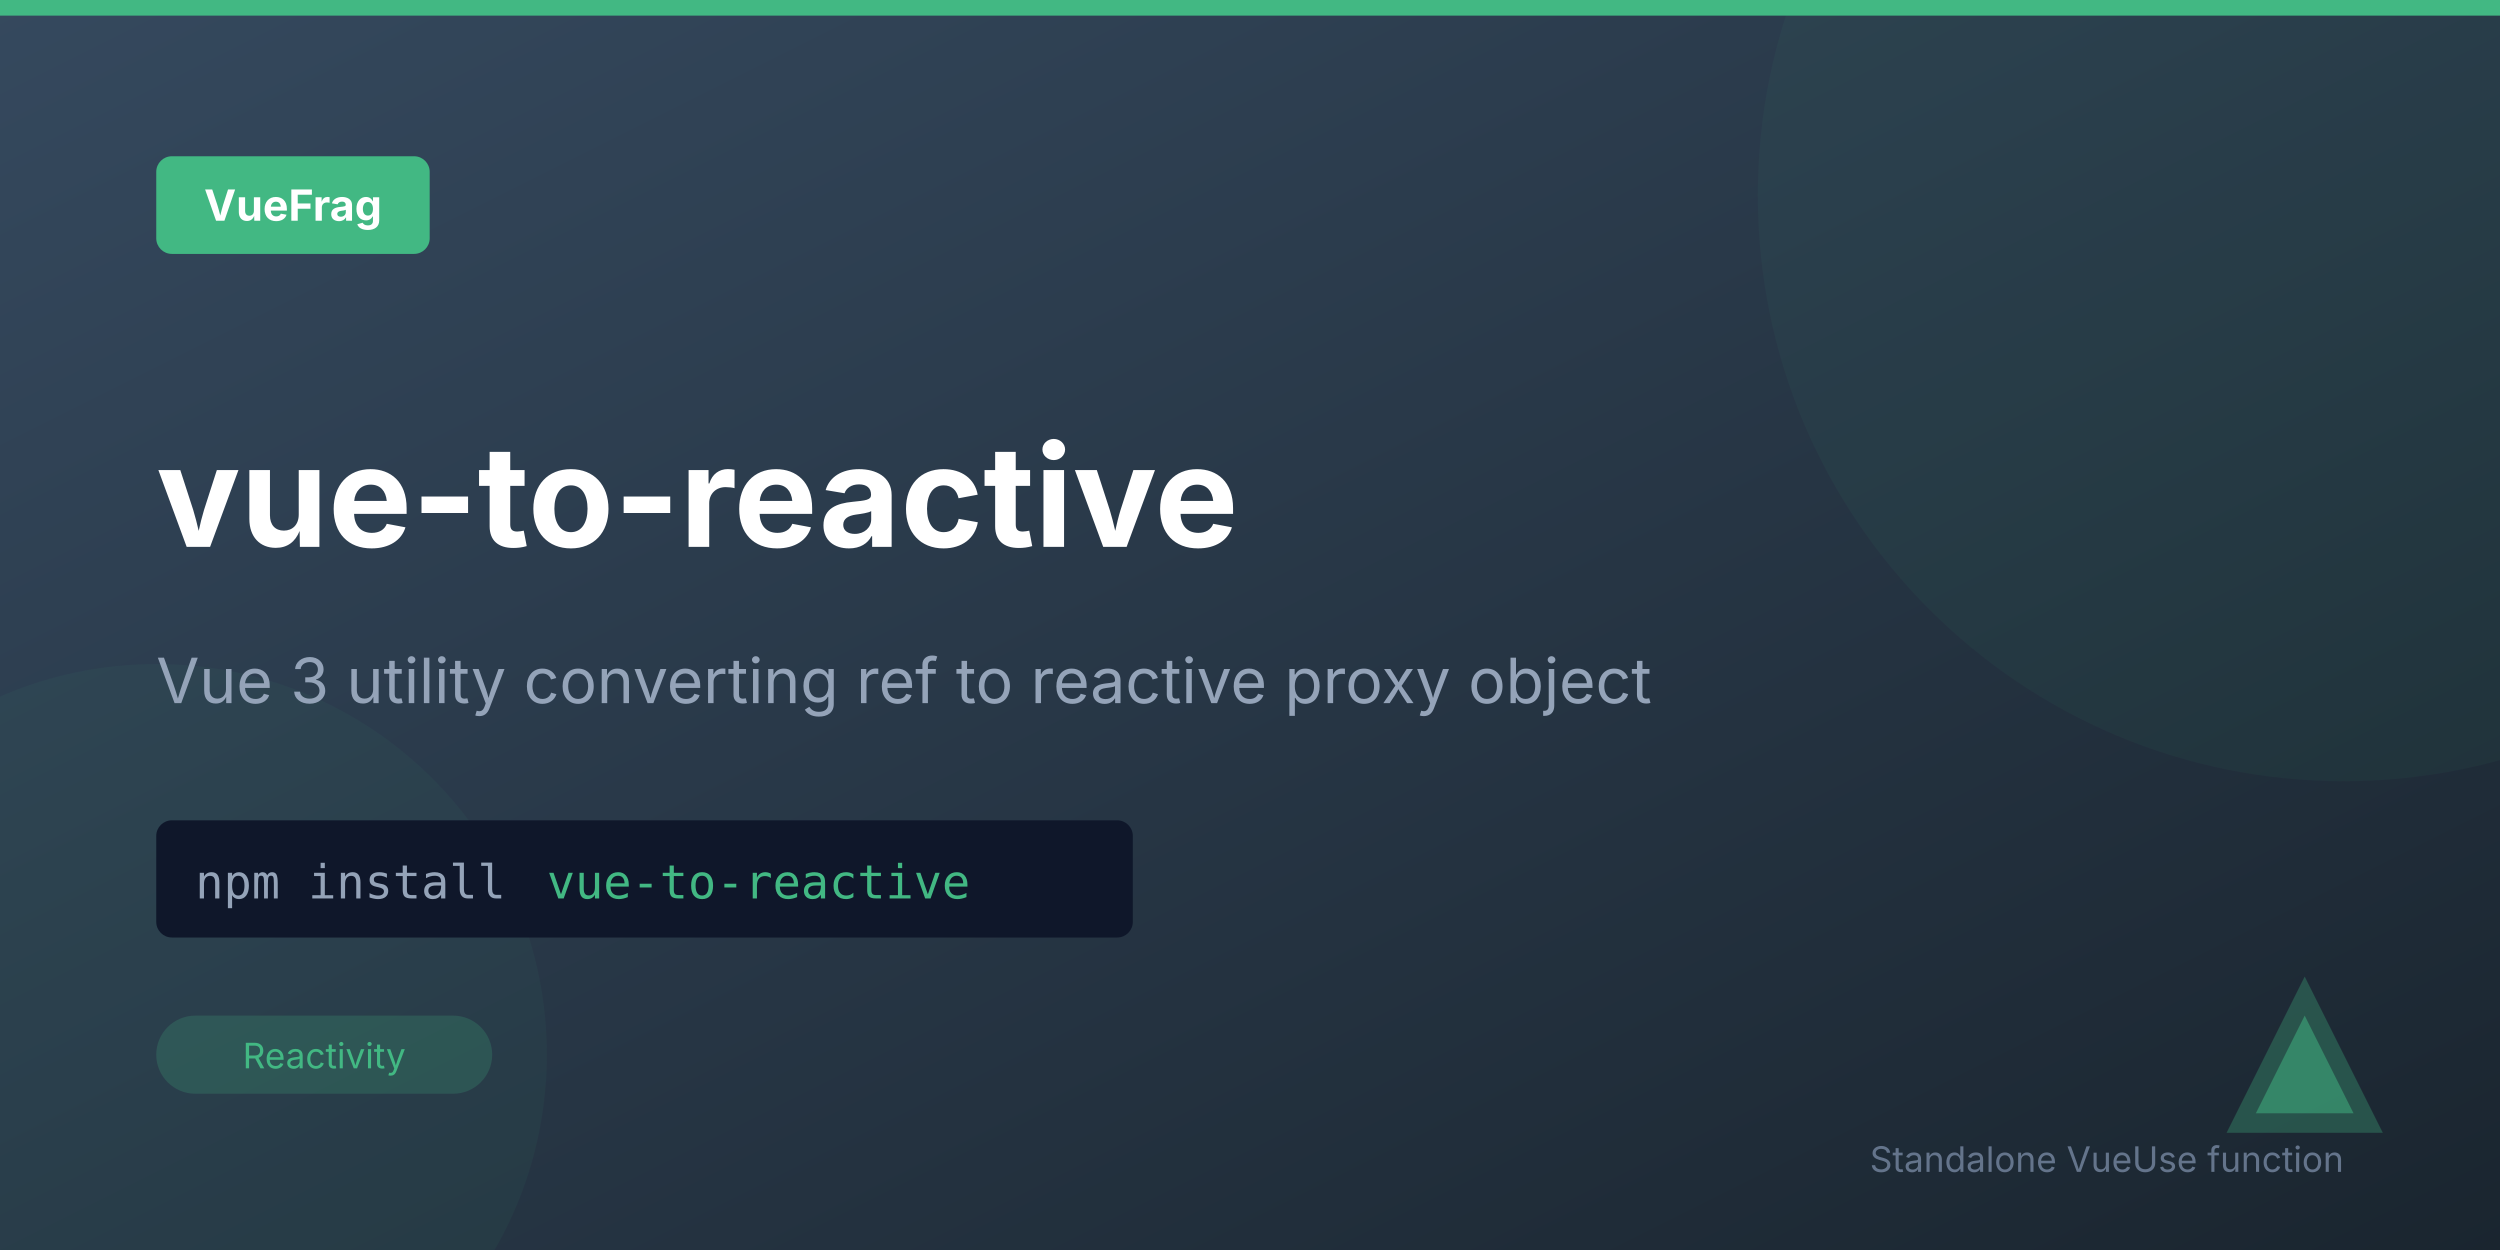
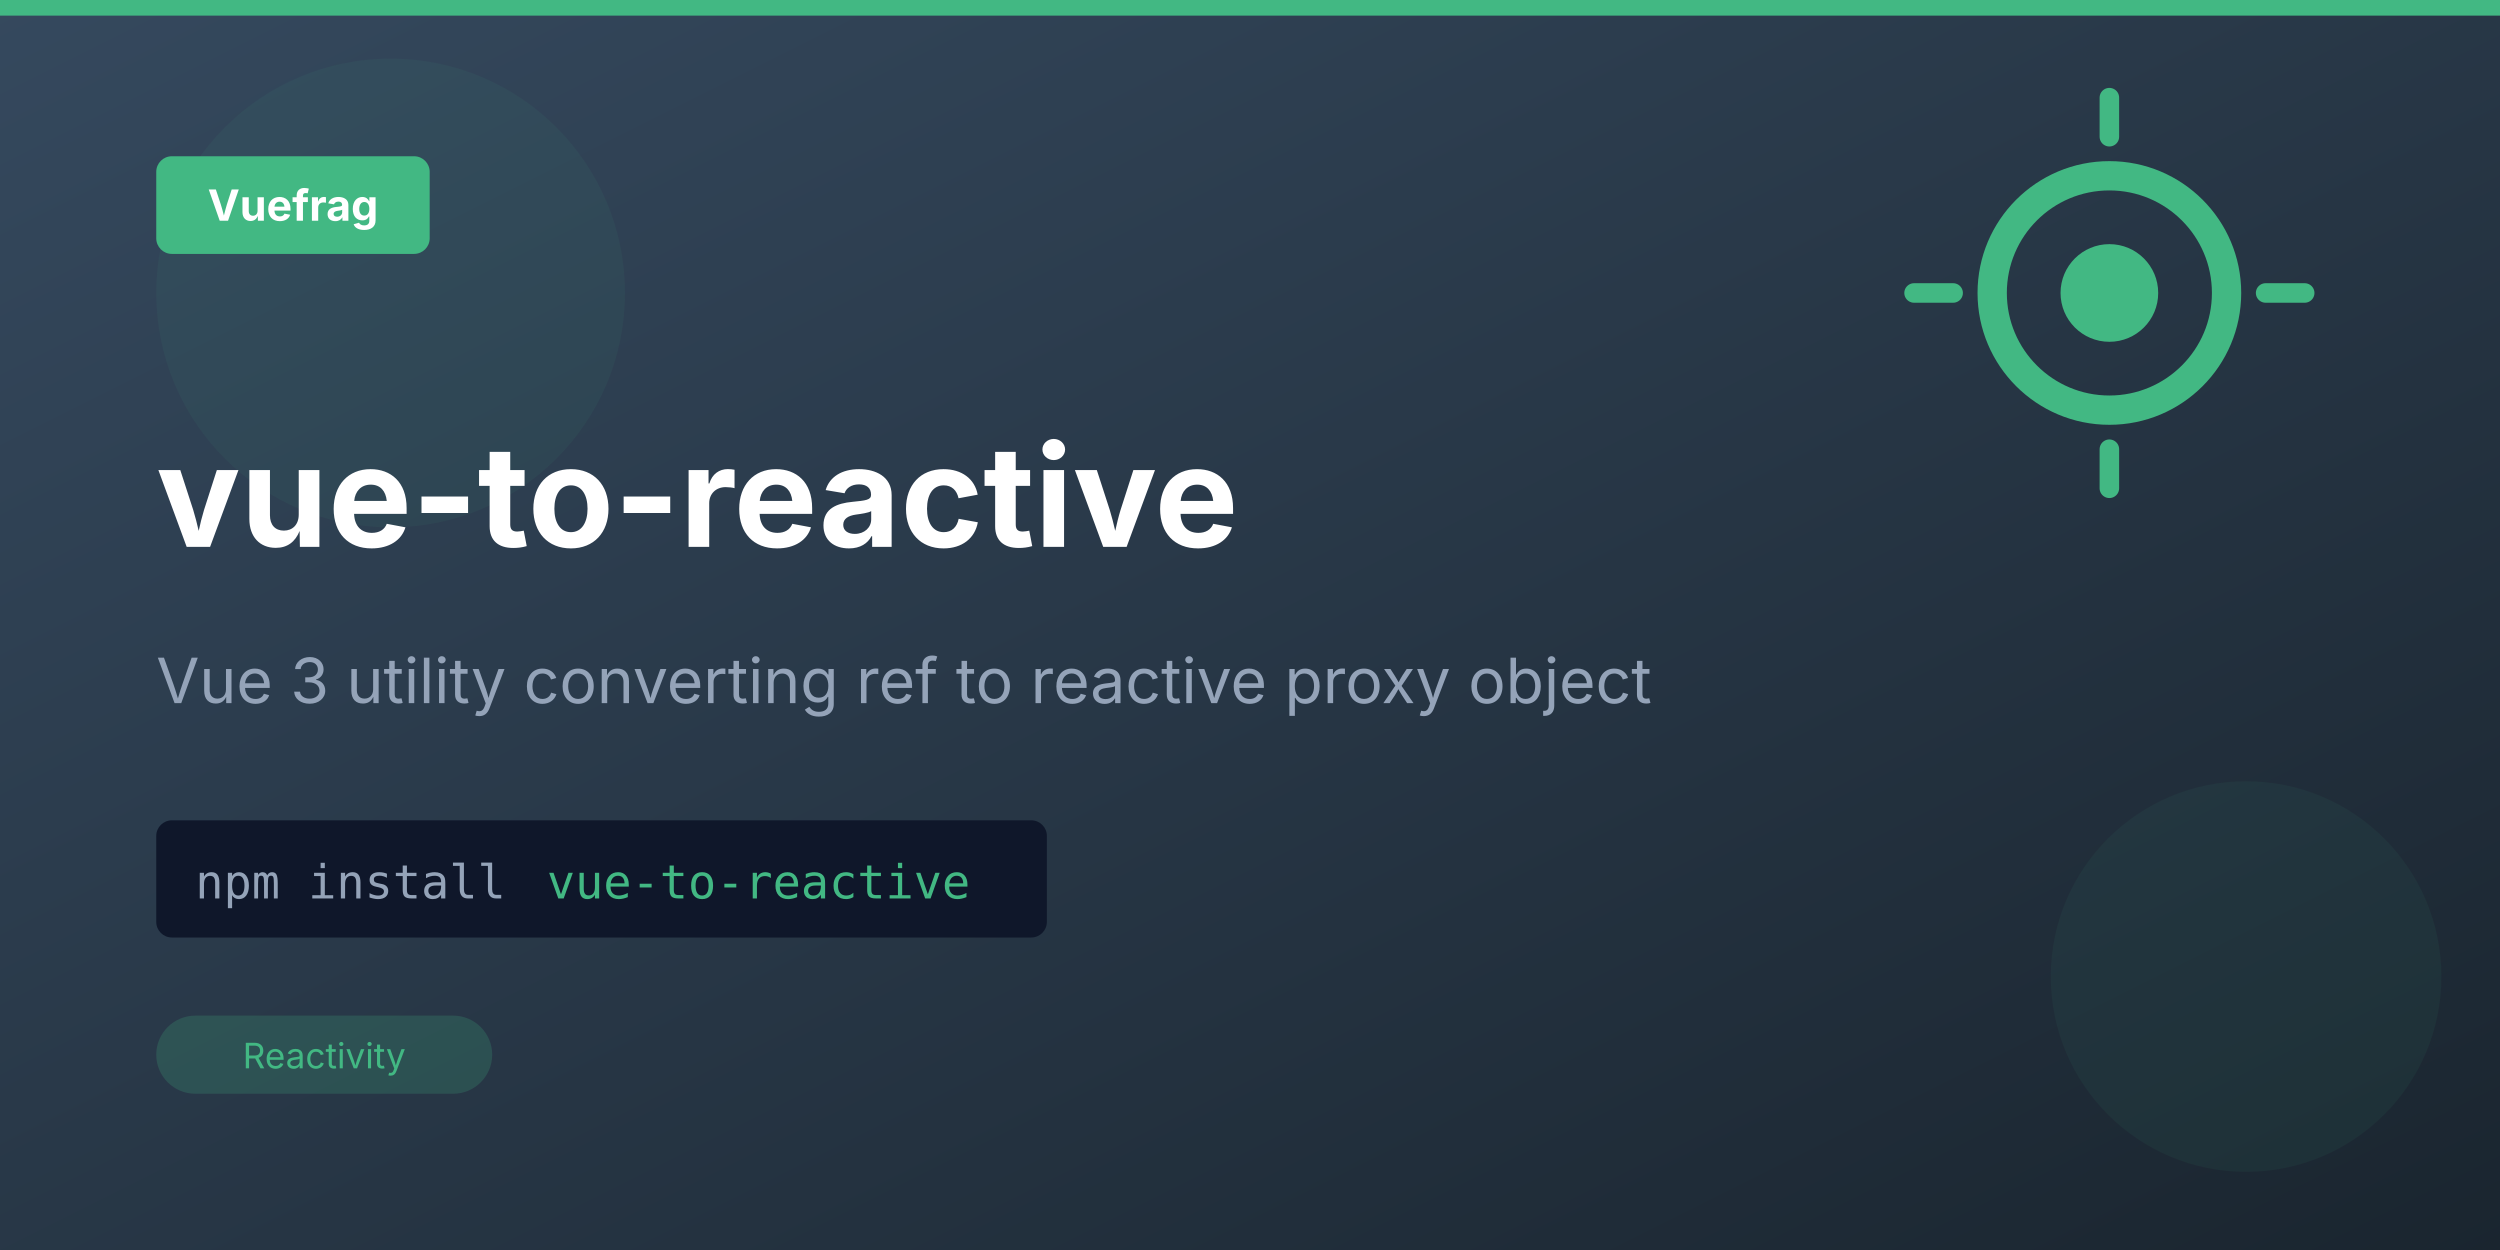
<svg xmlns="http://www.w3.org/2000/svg" viewBox="0 0 1280 640" width="1280" height="640">
  <defs>
    <linearGradient id="banner-bg" x1="0%" y1="0%" x2="100%" y2="100%">
      <stop offset="0%" style="stop-color:#35495e;stop-opacity:1" />
      <stop offset="100%" style="stop-color:#1a252f;stop-opacity:1" />
    </linearGradient>
  </defs>
  <rect width="1280" height="640" fill="url(#banner-bg)" />
-   <circle cx="1200" cy="100" r="300" fill="#42b883" opacity="0.05" />
-   <circle cx="80" cy="540" r="200" fill="#42b883" opacity="0.05" />
+   <circle cx="200" cy="150" r="120" fill="#42b883" opacity="0.06" />
+   <circle cx="1150" cy="500" r="100" fill="#42b883" opacity="0.06" />
  <rect x="0" y="0" width="1280" height="8" fill="#42b883" />
  <g transform="translate(80, 80)">
    <rect width="140" height="50" rx="8" fill="#42b883" />
-     <text x="70" y="33" text-anchor="middle" font-family="system-ui, -apple-system, sans-serif" font-size="22" font-weight="700" fill="white">VueFrag</text>
+     <text x="70" y="33" text-anchor="middle" font-family="system-ui, -apple-system, sans-serif" font-size="22" font-weight="700" fill="white">Vuefrag</text>
  </g>
  <text x="80" y="280" font-family="system-ui, -apple-system, sans-serif" font-size="72" font-weight="700" fill="white">vue-to-reactive</text>
  <text x="80" y="360" font-family="system-ui, -apple-system, sans-serif" font-size="32" fill="#94a3b8">Vue 3 utility converting ref to reactive proxy object</text>
  <g transform="translate(80, 420)">
-     <rect width="500" height="60" rx="8" fill="#0f172a" />
+     <rect width="456" height="60" rx="8" fill="#0f172a" />
    <text x="20" y="40" font-family="ui-monospace, monospace" font-size="24" fill="#94a3b8">npm install</text>
    <text x="200" y="40" font-family="ui-monospace, monospace" font-size="24" fill="#42b883">vue-to-reactive</text>
  </g>
  <g transform="translate(80, 520)">
    <rect width="172" height="40" rx="20" fill="#42b883" opacity="0.2" />
    <text x="86" y="27" text-anchor="middle" font-family="system-ui, -apple-system, sans-serif" font-size="18" fill="#42b883">Reactivity</text>
  </g>
-   <g transform="translate(1080, 480)">
-     <polygon points="100,20 140,100 60,100" fill="#42b883" opacity="0.3" />
-     <polygon points="100,40 125,90 75,90" fill="#42b883" opacity="0.5" />
+   <g>
+     <circle cx="1080" cy="150" r="60" fill="none" stroke="#42b883" stroke-width="15" />
+     <circle cx="1080" cy="150" r="25" fill="#42b883" />
+     <path d="M1000 150h-20M1160 150h20M1080 70v-20M1080 230v20" stroke="#42b883" stroke-width="10" stroke-linecap="round" />
  </g>
-   <text x="1200" y="600" text-anchor="end" font-family="system-ui, -apple-system, sans-serif" font-size="18" fill="#64748b">Standalone VueUse function</text>
</svg>
